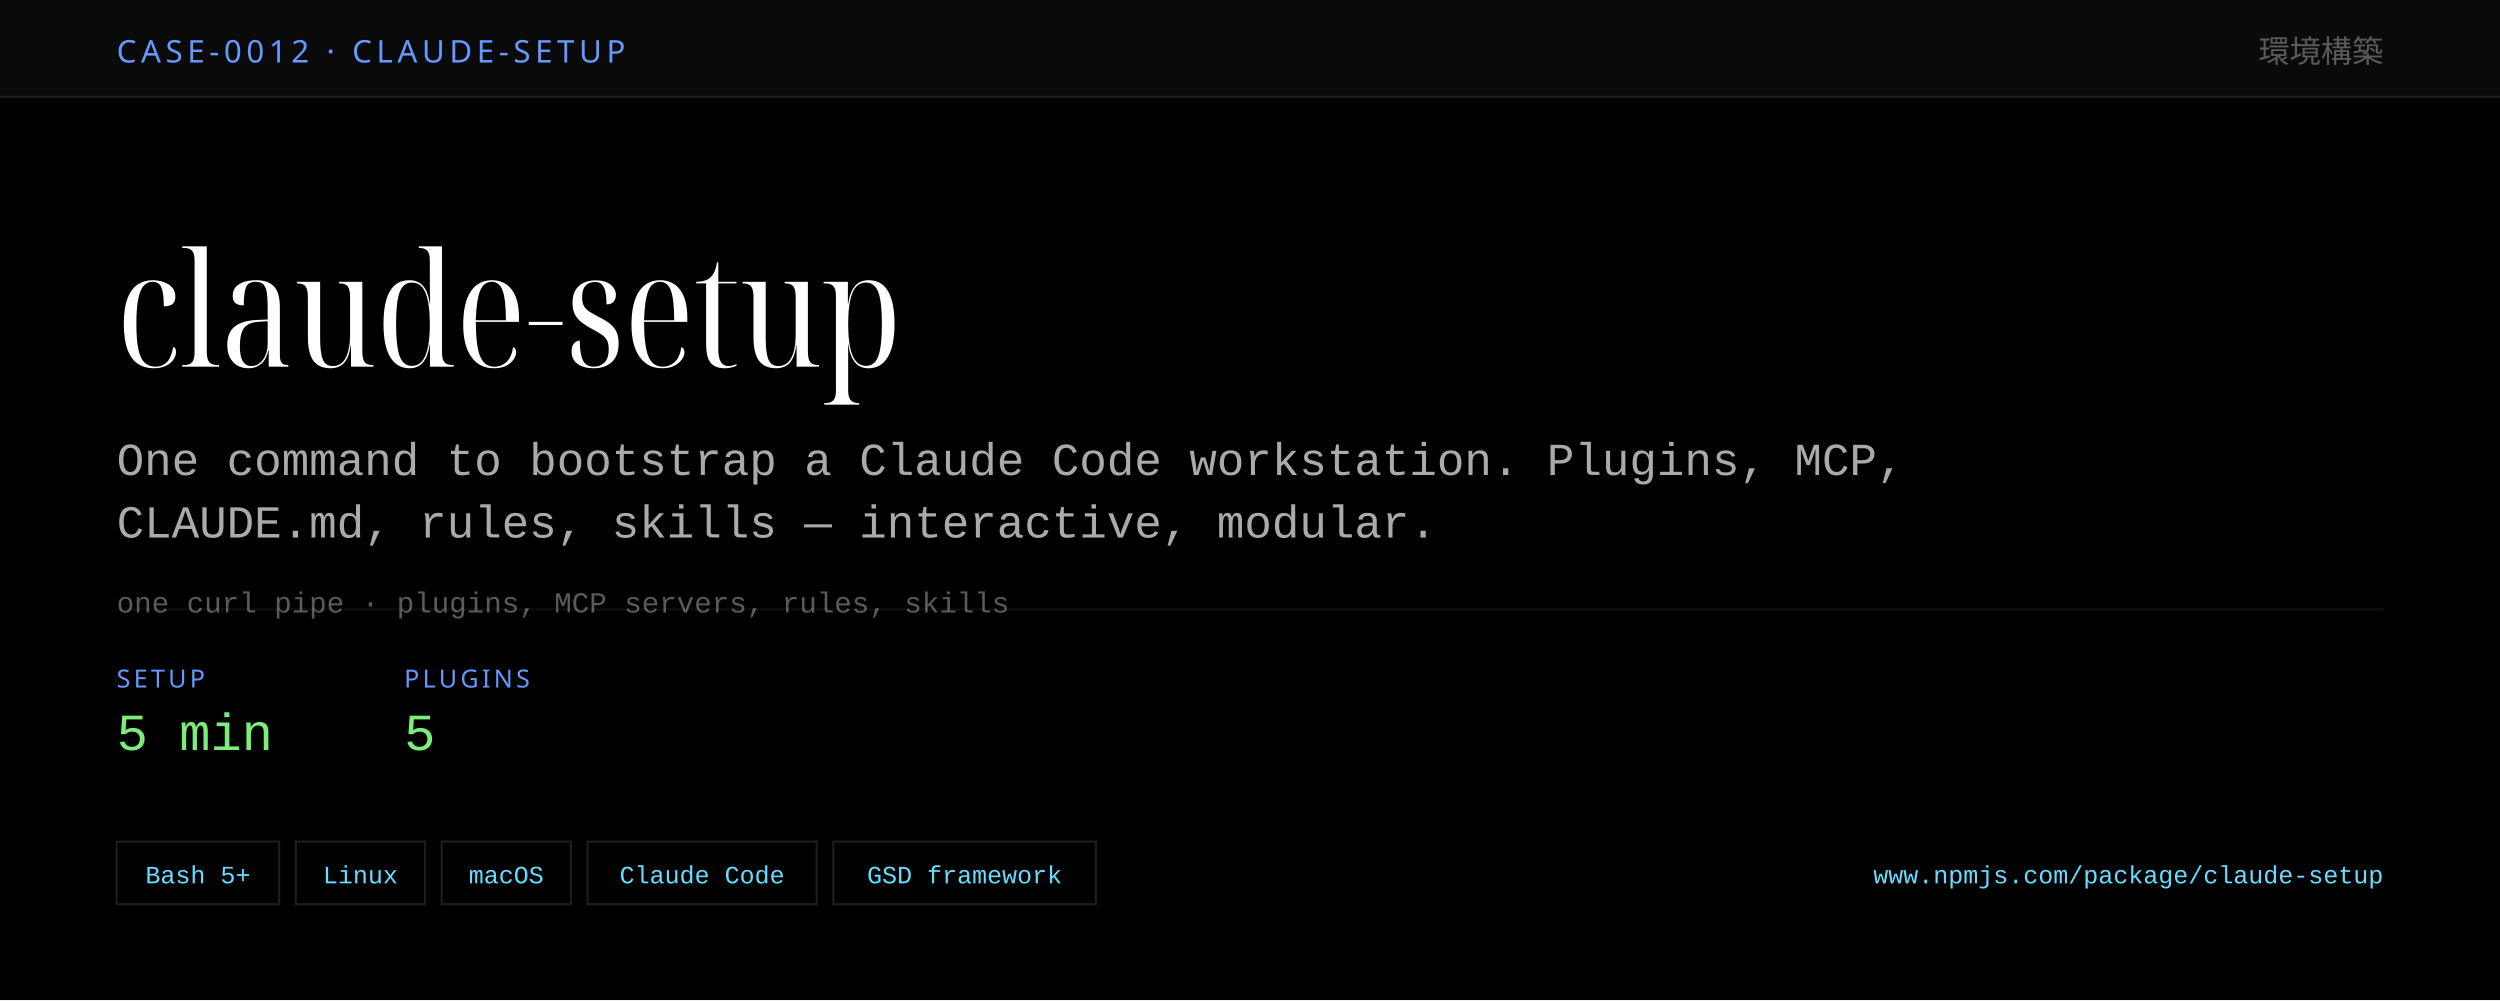
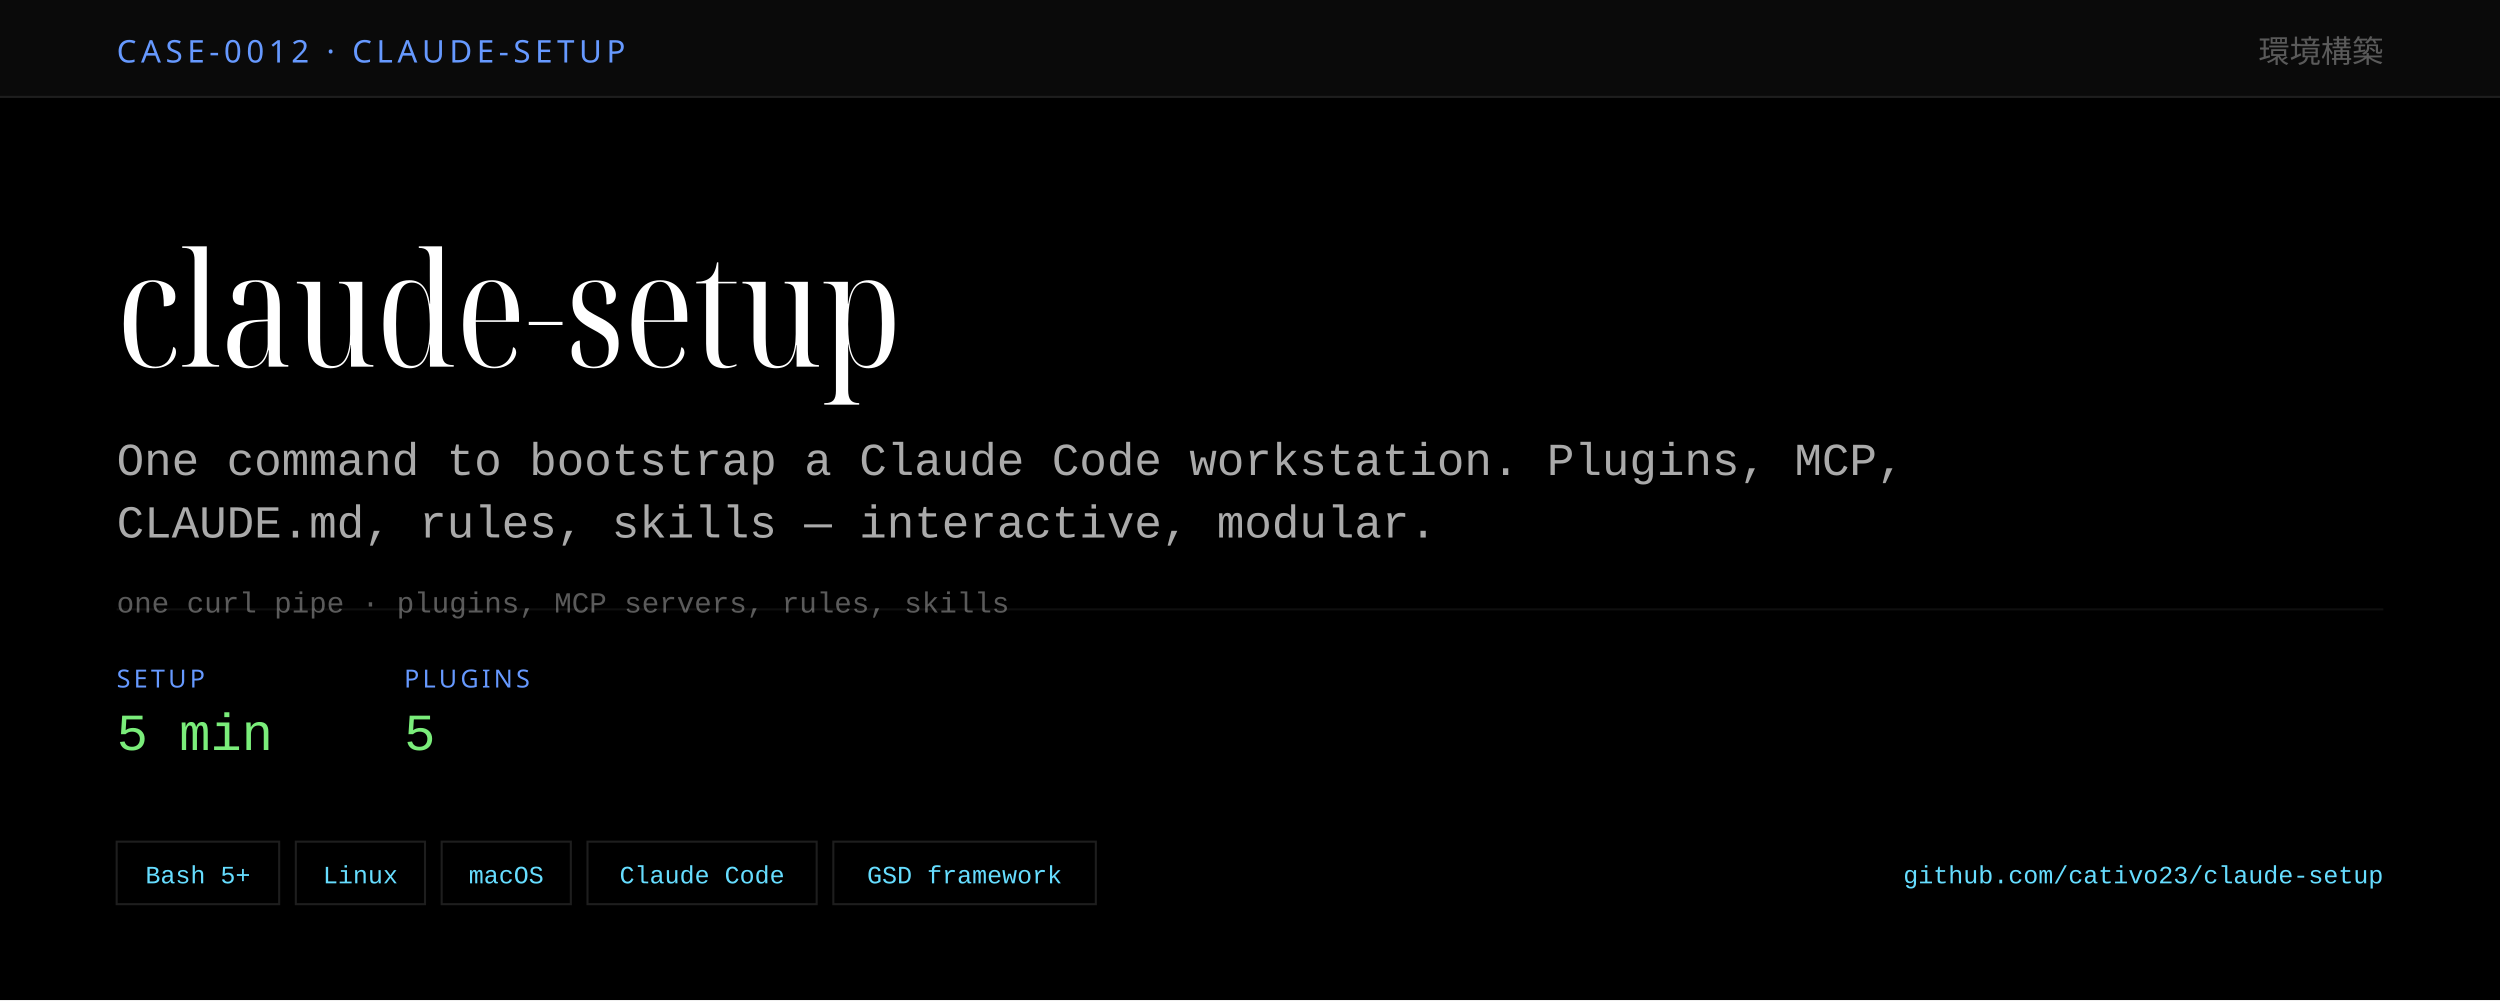
<svg xmlns="http://www.w3.org/2000/svg" viewBox="0 0 1200 480" width="1200" height="480" role="img" aria-label="claude-setup — One command to bootstrap a Claude Code workstation. Plugins, MCP, CLAUDE.md, rules, skills — interactive, modular">
  <style>
    .mono  { font-family: 'JetBrains Mono','Cascadia Mono',Consolas,'Courier New',monospace; }
    .stamp { font-family: 'Saira Extra Condensed',Impact,'Arial Narrow',sans-serif; }
    .title { font-family: 'Noto Serif Display','Times New Roman',serif; }
    .kanji { font-family: 'Shippori Mincho B1',YuMincho,serif; }
  </style>
  <rect width="1200" height="480" fill="#000000" />
  <rect width="1200" height="46" fill="#0a0a0a" />
  <rect y="46" width="1200" height="1" fill="rgba(255,255,255,0.12)" />
  <text class="stamp" x="56" y="30" font-size="15" fill="#6699ff" letter-spacing="2.2">CASE-0012 · CLAUDE-SETUP</text>
  <text class="kanji" x="1144" y="30" font-size="15" fill="#5a5a5a" text-anchor="end">環境構築</text>
  <g transform="translate(56,176) scale(0.82,1)">
    <text class="title" x="0" y="0" font-size="76" fill="#ffffff">claude-setup</text>
  </g>
  <text class="mono" x="56" y="228" font-size="22" fill="#aaaaaa">One command to bootstrap a Claude Code workstation. Plugins, MCP,</text>
  <text class="mono" x="56" y="258" font-size="22" fill="#aaaaaa">CLAUDE.md, rules, skills — interactive, modular.</text>
  <text class="mono" x="56" y="294" font-size="14" fill="#5a5a5a">one curl pipe · plugins, MCP servers, rules, skills</text>
  <rect x="56" y="292" width="1088" height="1" fill="rgba(255,255,255,0.06)" />
  <text class="stamp" x="56" y="330" font-size="12" fill="#6699ff" letter-spacing="1.6">SETUP</text>
  <text class="mono" x="56" y="360" font-size="25" fill="#7aed7a">5 min</text>
  <text class="stamp" x="194" y="330" font-size="12" fill="#6699ff" letter-spacing="1.6">PLUGINS</text>
  <text class="mono" x="194" y="360" font-size="25" fill="#7aed7a">5</text>
  <rect x="56" y="404" width="78" height="30" fill="none" stroke="rgba(255,255,255,0.12)" />
  <text class="mono" x="95" y="424" font-size="12" fill="#66ddff" text-anchor="middle">Bash 5+</text>
  <rect x="142" y="404" width="62" height="30" fill="none" stroke="rgba(255,255,255,0.12)" />
  <text class="mono" x="173" y="424" font-size="12" fill="#66ddff" text-anchor="middle">Linux</text>
  <rect x="212" y="404" width="62" height="30" fill="none" stroke="rgba(255,255,255,0.12)" />
  <text class="mono" x="243" y="424" font-size="12" fill="#66ddff" text-anchor="middle">macOS</text>
  <rect x="282" y="404" width="110" height="30" fill="none" stroke="rgba(255,255,255,0.12)" />
  <text class="mono" x="337" y="424" font-size="12" fill="#66ddff" text-anchor="middle">Claude Code</text>
  <rect x="400" y="404" width="126" height="30" fill="none" stroke="rgba(255,255,255,0.12)" />
  <text class="mono" x="463" y="424" font-size="12" fill="#66ddff" text-anchor="middle">GSD framework</text>
-   <text class="mono" x="1144" y="424" font-size="12" fill="#66ddff" text-anchor="end">www.npmjs.com/package/claude-setup</text>
+   <text class="mono" x="1144" y="424" font-size="12" fill="#66ddff" text-anchor="end">github.com/cativo23/claude-setup</text>
</svg>
